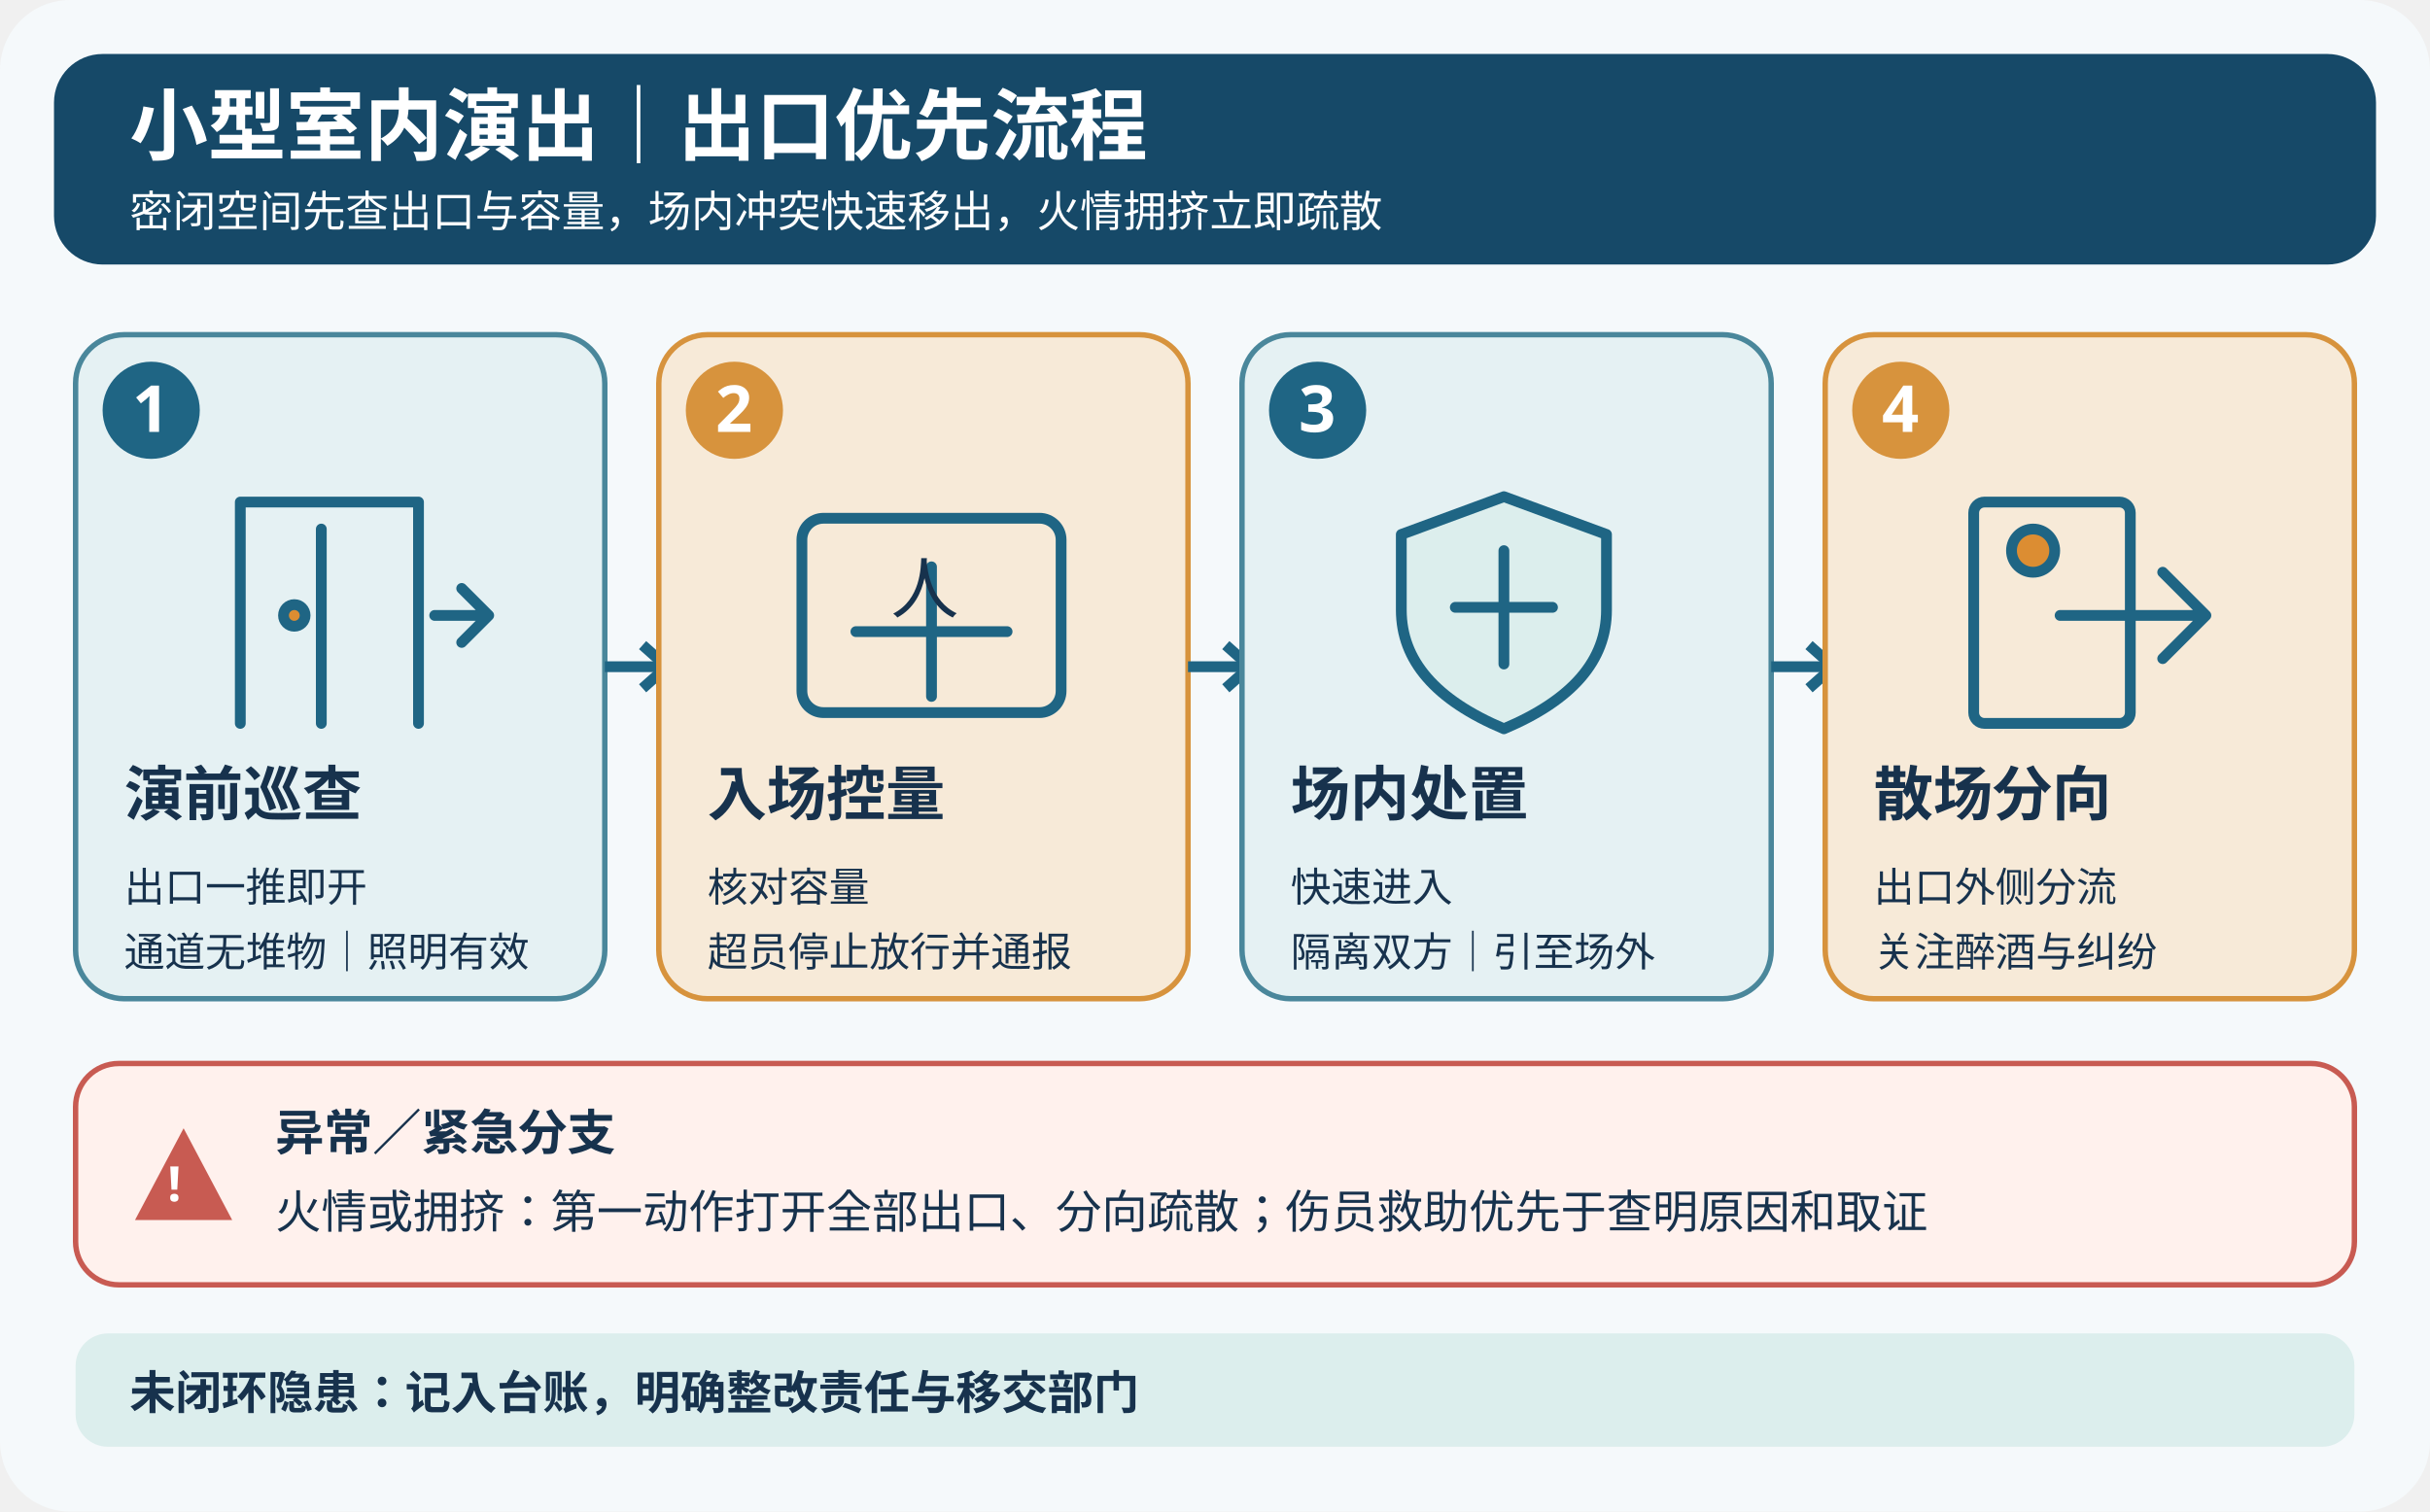
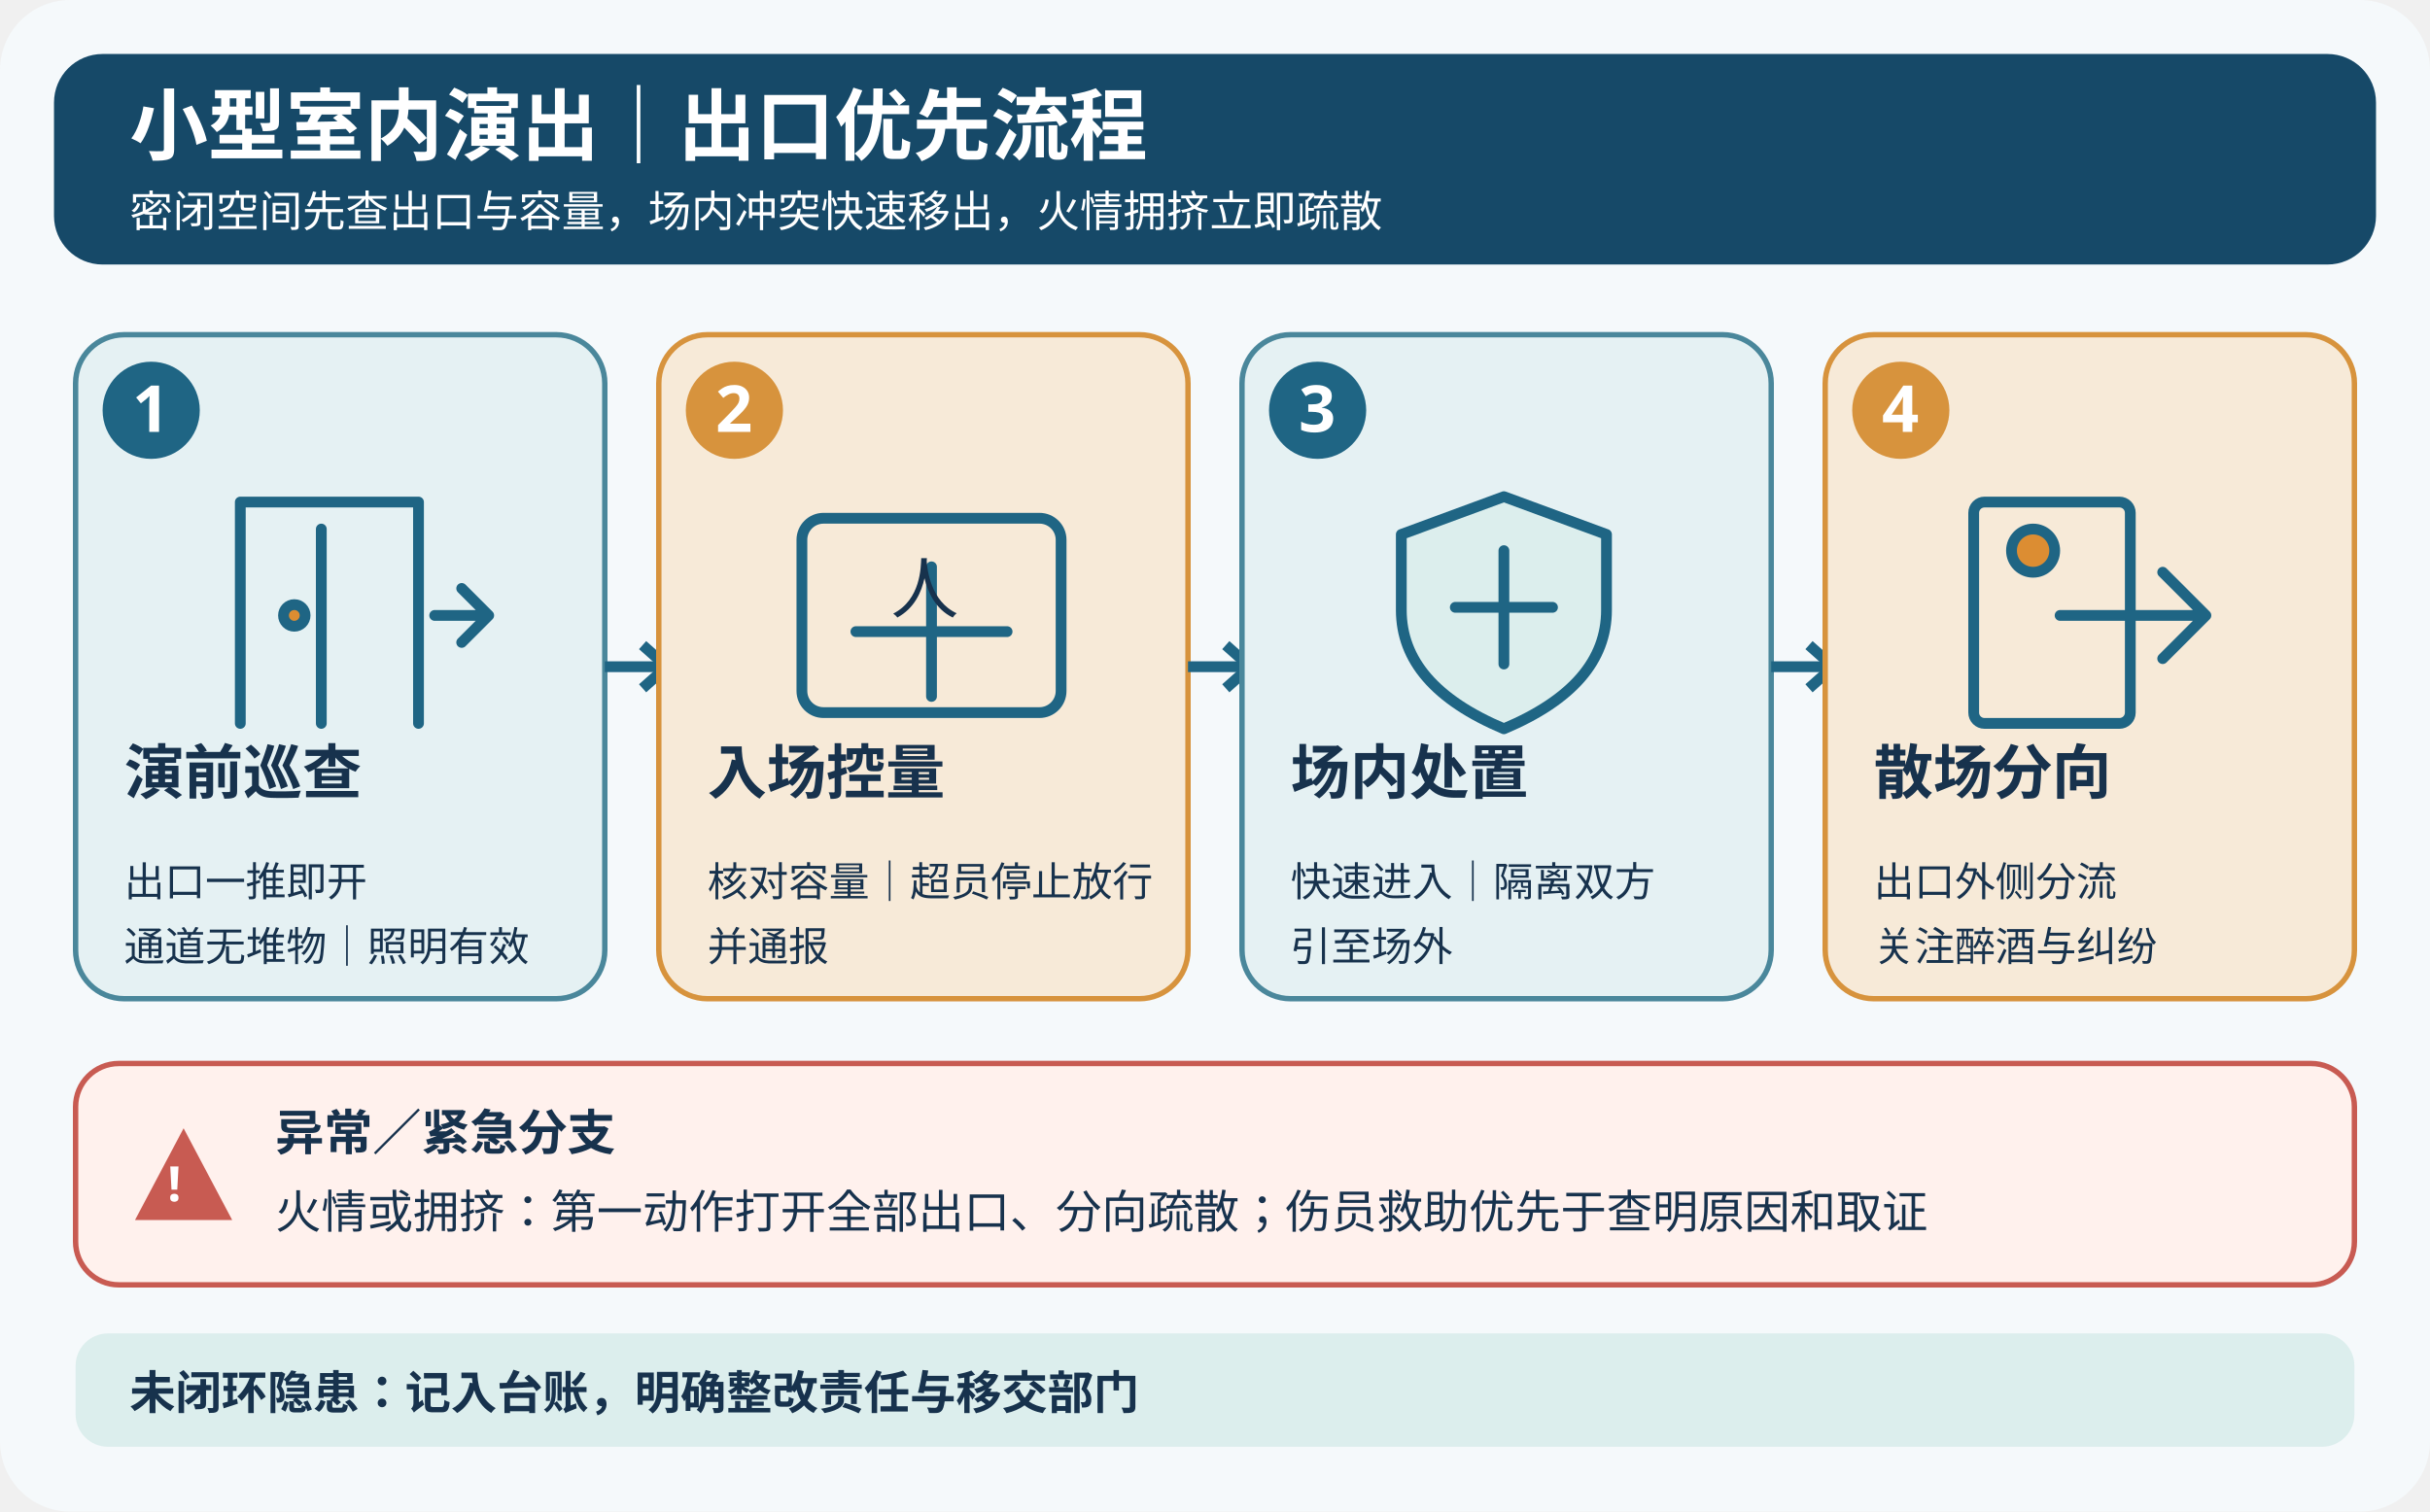
<svg xmlns="http://www.w3.org/2000/svg" viewBox="0 0 900 560" role="img" aria-labelledby="title desc">
  <defs>
    <style>
    .light{fill:#fff}.dark{fill:#17324d}.desktop{display:block}.mobile{display:none}
    text{font-family:"Microsoft YaHei","PingFang SC",sans-serif}
    @media (max-width:500px){.desktop{display:none}.mobile{display:block}}
  </style>
  </defs>
  <rect width="900" height="560" rx="26" fill="#f5f9fb" />
  <g class="desktop">
    <rect x="20" y="20" width="860" height="78" rx="18" fill="#164968" />
    <text x="48" y="57" class="light" font-size="29" font-weight="700">小型室内演出｜出口优先流程</text>
    <text x="48" y="84" class="light" font-size="16">密闭空间先查出口与容量，场内冲突快速移出，火情拥挤立即疏散</text>
    <g transform="translate(28 124)">
      <rect width="196" height="246" rx="18" fill="#e5f1f3" stroke="#4a879b" stroke-width="2" />
      <circle cx="28" cy="28" r="18" fill="#1f6584" />
      <text x="21" y="36" class="light" font-size="24" font-weight="700">1</text>
      <g transform="translate(43 50)" fill="none" stroke="#1f6584" stroke-width="4" stroke-linecap="round" stroke-linejoin="round">
        <path d="M18 94V12h66v82M48 22v72" />
        <circle cx="38" cy="54" r="4" fill="#dc8d32" />
        <path d="M90 54h18M100 44l10 10-10 10" />
      </g>
-       <text x="18" y="178" class="dark" font-size="22" font-weight="700">演前巡查</text>
-       <text x="18" y="210" class="dark" font-size="15">出口一推即开</text>
-       <text x="18" y="234" class="dark" font-size="15">通道无堆物｜照明有效</text>
+       <text x="18" y="170" class="dark" font-size="22" font-weight="700">演前巡查</text>
+       <text x="18" y="208" class="dark" font-size="15">出口一推即开</text>
+       <text x="18" y="232" class="dark" font-size="15">通道无堆物｜照明有效</text>
    </g>
    <path d="M224 247h20" stroke="#1f6584" stroke-width="4" />
    <path d="M238 239l9 8-9 8" fill="none" stroke="#1f6584" stroke-width="4" />
    <g transform="translate(244 124)">
      <rect width="196" height="246" rx="18" fill="#f7ead8" stroke="#d7933d" stroke-width="2" />
      <circle cx="28" cy="28" r="18" fill="#d7933d" />
      <text x="21" y="36" class="light" font-size="24" font-weight="700">2</text>
      <g transform="translate(43 50)" fill="none" stroke="#1f6584" stroke-width="4" stroke-linecap="round" stroke-linejoin="round">
        <rect x="10" y="18" width="96" height="72" rx="8" />
        <path d="M30 60h56M58 36v48" />
        <text x="43" y="53" class="dark" font-size="25" stroke="none">人</text>
      </g>
-       <text x="18" y="178" class="dark" font-size="22" font-weight="700">入场控量</text>
-       <text x="18" y="210" class="dark" font-size="15">核对容量</text>
-       <text x="18" y="234" class="dark" font-size="15">超员停止放行并通报</text>
+       <text x="18" y="170" class="dark" font-size="22" font-weight="700">入场控量</text>
+       <text x="18" y="208" class="dark" font-size="15">核对容量｜超员停止放行</text>
+       <text x="18" y="232" class="dark" font-size="15">并通报</text>
    </g>
    <path d="M440 247h20" stroke="#1f6584" stroke-width="4" />
    <path d="M454 239l9 8-9 8" fill="none" stroke="#1f6584" stroke-width="4" />
    <g transform="translate(460 124)">
      <rect width="196" height="246" rx="18" fill="#e5f1f3" stroke="#4a879b" stroke-width="2" />
      <circle cx="28" cy="28" r="18" fill="#1f6584" />
      <text x="21" y="36" class="light" font-size="24" font-weight="700">3</text>
      <g transform="translate(43 50)" fill="none" stroke="#1f6584" stroke-width="4" stroke-linecap="round" stroke-linejoin="round">
        <path d="M54 10l38 14v28q0 28-38 44Q16 80 16 52V24z" fill="#dceeed" />
        <path d="M54 30v42M36 51h36" />
      </g>
-       <text x="18" y="178" class="dark" font-size="22" font-weight="700">场内处置</text>
-       <text x="18" y="210" class="dark" font-size="15">快速进入</text>
-       <text x="18" y="234" class="dark" font-size="15">隔离双方｜引至场外</text>
+       <text x="18" y="170" class="dark" font-size="22" font-weight="700">场内处置</text>
+       <text x="18" y="208" class="dark" font-size="15">快速进入｜隔离双方</text>
+       <text x="18" y="232" class="dark" font-size="15">引至场外</text>
    </g>
    <path d="M656 247h20" stroke="#1f6584" stroke-width="4" />
    <path d="M670 239l9 8-9 8" fill="none" stroke="#1f6584" stroke-width="4" />
    <g transform="translate(676 124)">
      <rect width="196" height="246" rx="18" fill="#f7ead8" stroke="#d7933d" stroke-width="2" />
      <circle cx="28" cy="28" r="18" fill="#d7933d" />
      <text x="21" y="36" class="light" font-size="24" font-weight="700">4</text>
      <g transform="translate(43 50)" fill="none" stroke="#1f6584" stroke-width="4" stroke-linecap="round" stroke-linejoin="round">
        <rect x="12" y="12" width="58" height="82" rx="4" />
        <path d="M44 54h54M82 38l16 16-16 16" />
        <circle cx="34" cy="30" r="8" fill="#dc8d32" />
      </g>
-       <text x="18" y="178" class="dark" font-size="22" font-weight="700">散场分向</text>
-       <text x="18" y="210" class="dark" font-size="15">出口外侧分流</text>
-       <text x="18" y="234" class="dark" font-size="15">关注醉酒与纠纷</text>
+       <text x="18" y="170" class="dark" font-size="22" font-weight="700">散场分向</text>
+       <text x="18" y="208" class="dark" font-size="15">出口外侧分流</text>
+       <text x="18" y="232" class="dark" font-size="15">关注醉酒与纠纷</text>
    </g>
    <rect x="28" y="394" width="844" height="82" rx="16" fill="#fff1ed" stroke="#c85b52" stroke-width="2" />
    <path d="M50 452l18-34 18 34z" fill="#c85b52" />
    <text x="62" y="445" class="light" font-size="18" font-weight="700">!</text>
    <text x="102" y="426" class="dark" font-size="18" font-weight="700">异常／紧急分支</text>
    <text x="102" y="455" class="dark" font-size="17">火情或拥挤：第一动作打开全部出口、分向疏散；伤员救助优先于查明原因和取证</text>
    <rect x="28" y="494" width="844" height="42" rx="12" fill="#dceeed" />
    <text x="48" y="522" class="dark" font-size="17" font-weight="700">未闭环隐患：记入台账，明确整改责任与移交部门</text>
  </g>
  <g class="mobile" aria-label="移动端流程重排">
    <rect width="900" height="560" rx="26" fill="#f5f9fb" />
    <rect x="20" y="18" width="860" height="68" rx="18" fill="#164968" />
    <text x="46" y="61" class="light" font-size="32" font-weight="700">小型室内演出｜出口优先流程</text>
    <g transform="translate(28 104)">
      <rect width="410" height="122" rx="16" fill="#e5f1f3" stroke="#4a879b" stroke-width="2" />
      <circle cx="36" cy="38" r="22" fill="#1f6584" />
      <text x="28" y="47" class="light" font-size="28" font-weight="700">1</text>
      <text x="72" y="44" class="dark" font-size="30" font-weight="700">演前巡查</text>
-       <text x="24" y="82" class="dark" font-size="25">出口一推即开 · 通道</text>\n      <text x="24" y="111" class="dark" font-size="25">无堆物 · 照明有效</text>
+       <text x="24" y="82" class="dark" font-size="25">出口一推即开 · 通道</text>
+       <text x="24" y="111" class="dark" font-size="25">无堆物 · 照明有效</text>
    </g>
    <g transform="translate(460 104)">
      <rect width="410" height="122" rx="16" fill="#f7ead8" stroke="#d7933d" stroke-width="2" />
      <circle cx="36" cy="38" r="22" fill="#d7933d" />
      <text x="28" y="47" class="light" font-size="28" font-weight="700">2</text>
      <text x="72" y="44" class="dark" font-size="30" font-weight="700">入场控量</text>
-       <text x="24" y="82" class="dark" font-size="25">核对容量 · 超</text>\n      <text x="24" y="111" class="dark" font-size="25">员停止放行并通报</text>
+       <text x="24" y="82" class="dark" font-size="25">核对容量 · 超</text>
+       <text x="24" y="111" class="dark" font-size="25">员停止放行并通报</text>
    </g>
    <g transform="translate(28 246)">
      <rect width="410" height="122" rx="16" fill="#e5f1f3" stroke="#4a879b" stroke-width="2" />
      <circle cx="36" cy="38" r="22" fill="#1f6584" />
      <text x="28" y="47" class="light" font-size="28" font-weight="700">3</text>
      <text x="72" y="44" class="dark" font-size="30" font-weight="700">场内处置</text>
-       <text x="24" y="82" class="dark" font-size="25">快速进入 · 隔离</text>\n      <text x="24" y="111" class="dark" font-size="25">双方 · 引至场外</text>
+       <text x="24" y="82" class="dark" font-size="25">快速进入 · 隔离</text>
+       <text x="24" y="111" class="dark" font-size="25">双方 · 引至场外</text>
    </g>
    <g transform="translate(460 246)">
      <rect width="410" height="122" rx="16" fill="#f7ead8" stroke="#d7933d" stroke-width="2" />
      <circle cx="36" cy="38" r="22" fill="#d7933d" />
      <text x="28" y="47" class="light" font-size="28" font-weight="700">4</text>
      <text x="72" y="44" class="dark" font-size="30" font-weight="700">散场分向</text>
-       <text x="24" y="82" class="dark" font-size="25">出口外侧分流 ·</text>\n      <text x="24" y="111" class="dark" font-size="25"> 关注醉酒与纠纷</text>
+       <text x="24" y="82" class="dark" font-size="25">出口外侧分流 ·</text>
+       <text x="24" y="111" class="dark" font-size="25"> 关注醉酒与纠纷</text>
    </g>
    <rect x="28" y="398" width="844" height="112" rx="16" fill="#fff1ed" stroke="#c85b52" stroke-width="2" />
    <text x="50" y="434" class="dark" font-size="27" font-weight="700">紧急分支</text>
-     <text x="50" y="468" class="dark" font-size="25">火情或拥挤：第一动作打开全部出口、分</text>\n    <text x="50" y="500" class="dark" font-size="25">向疏散；伤员救助优先于查明原因和取证</text>
+     <text x="50" y="468" class="dark" font-size="25">火情或拥挤：第一动作打开全部出口、分</text>
+     <text x="50" y="500" class="dark" font-size="25">向疏散；伤员救助优先于查明原因和取证</text>
    <text x="40" y="548" class="dark" font-size="25" font-weight="700">未闭环隐患：记入台账，明确整改责任与移交部门</text>
  </g>
</svg>
